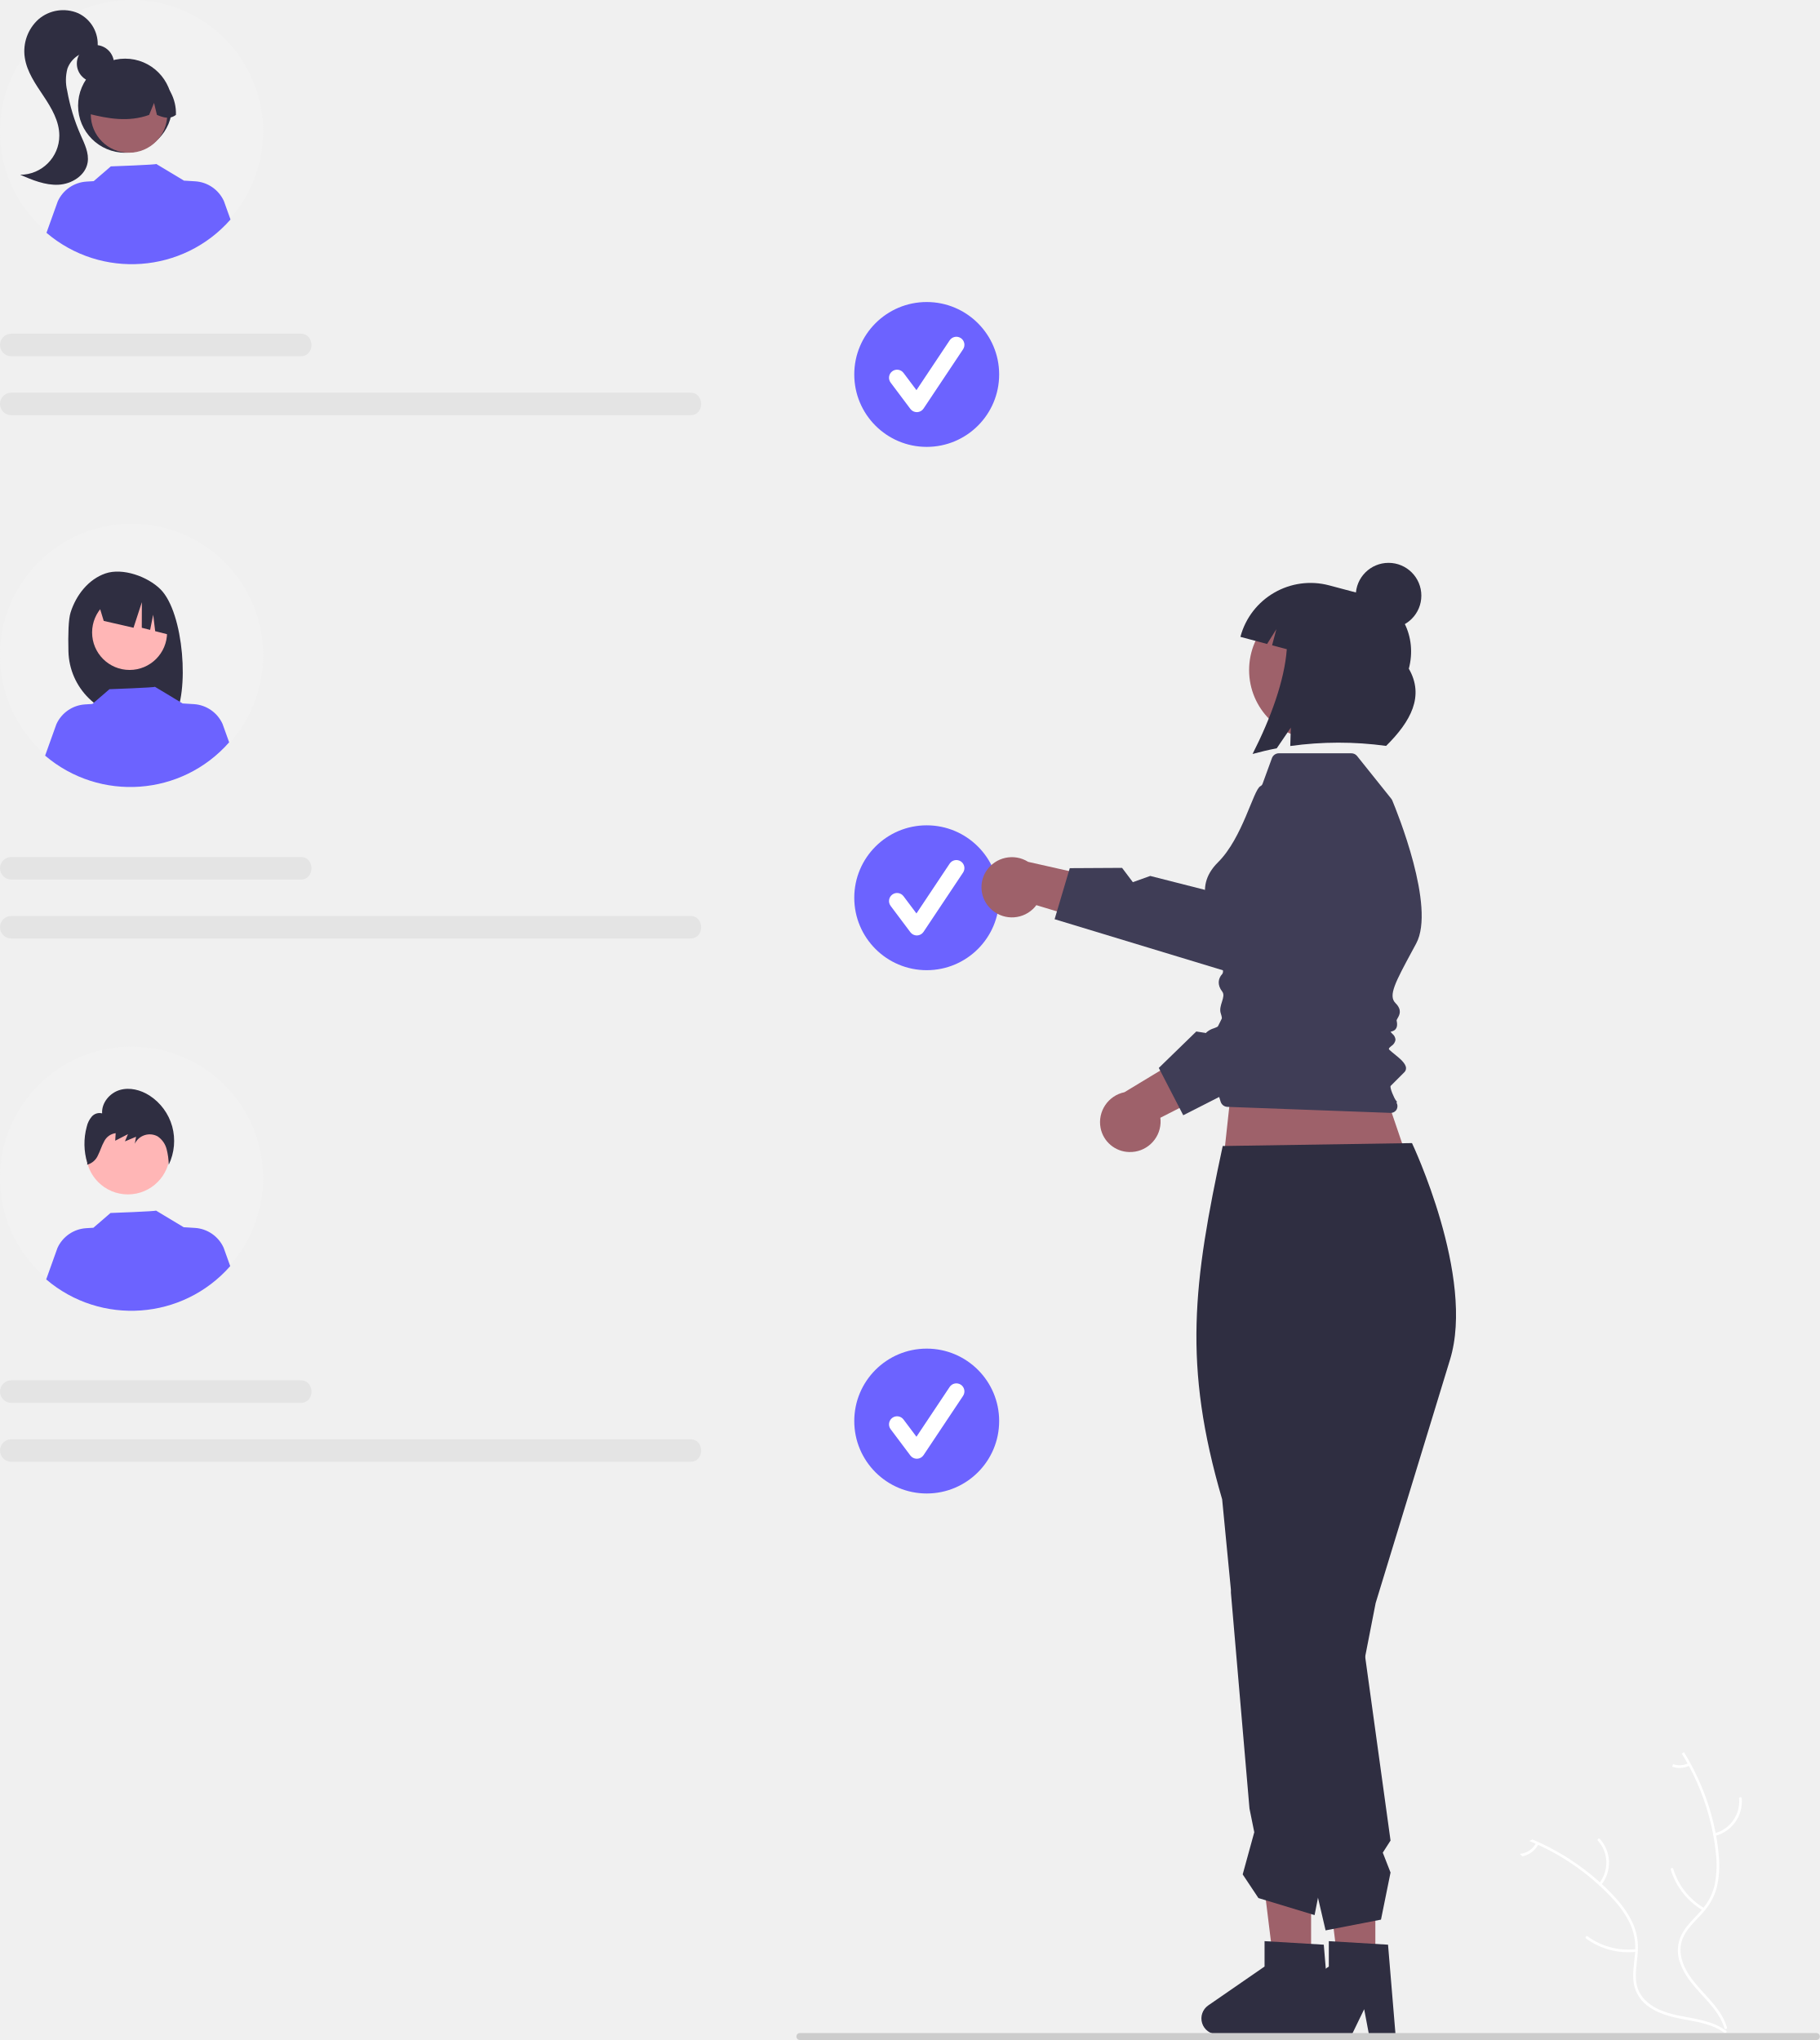
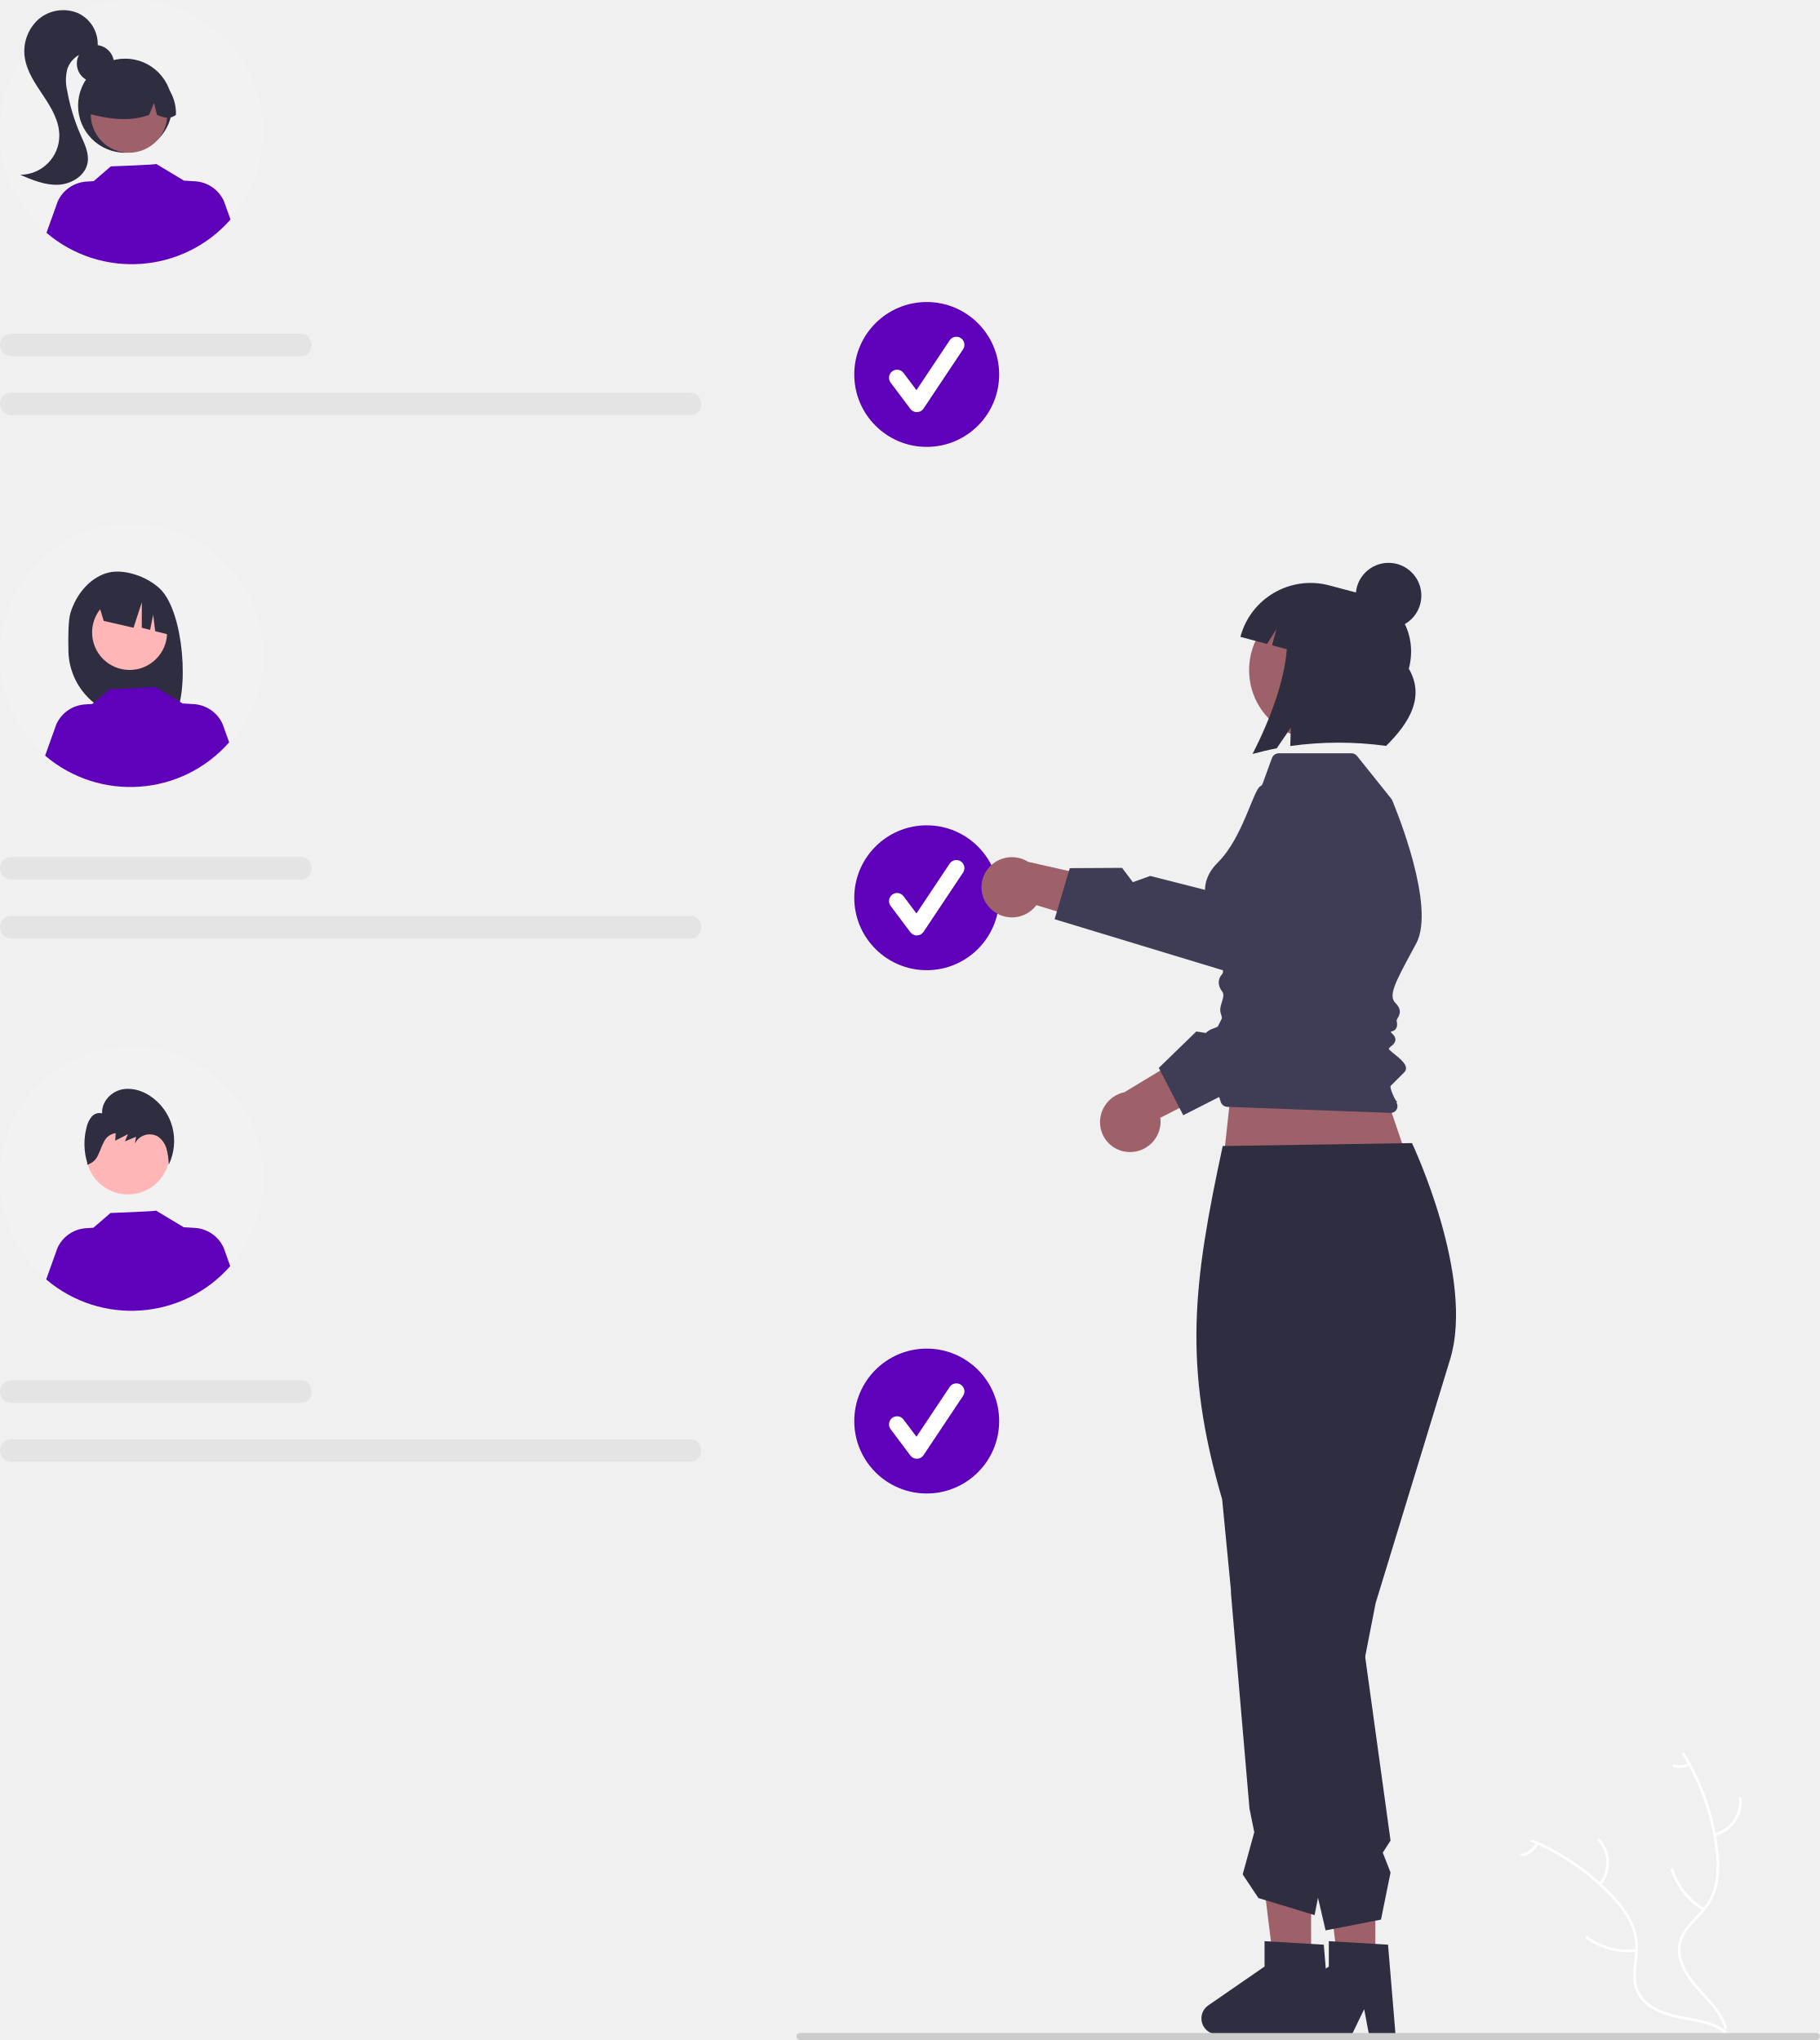
<svg xmlns="http://www.w3.org/2000/svg" data-name="Layer 1" width="623.099" height="698.644" viewBox="0 0 623.099 698.644">
  <circle cx="45.041" cy="45.041" r="45.041" fill="#f2f2f2" />
  <circle cx="32.672" cy="21.781" r="6.359" fill="#2f2e41" />
  <circle cx="42.847" cy="36.195" r="16.109" fill="#2f2e41" />
  <circle cx="44.18" cy="39.209" r="13.091" fill="#9e616a" />
  <path d="M341.521,126.543a14.995,14.995,0,0,0-22.798,13.087c6.67,1.675,13.678,2.956,20.792.401l1.68-4.111.99,4.114c2.166.885,4.338,1.635,6.51-.009A15.311,15.311,0,0,0,341.521,126.543Z" transform="translate(-288.4507 -100.6782)" fill="#2f2e41" />
  <path d="M315.203,105.197a13.007,13.007,0,0,0-13.576,2.091,14.712,14.712,0,0,0-4.695,13.092c.721,4.882,3.689,9.086,6.425,13.193s5.408,8.608,5.405,13.543a13.425,13.425,0,0,1-13.398,13.416c4.172,1.796,8.526,3.627,13.062,3.414s9.292-3.129,10.032-7.611c.533-3.229-1.051-6.377-2.372-9.371a66.289,66.289,0,0,1-4.633-15.25,15.329,15.329,0,0,1,.089-7.551,8.867,8.867,0,0,1,8.809-5.819l1.499-1.349A11.67,11.67,0,0,0,315.203,105.197Z" transform="translate(-288.4507 -100.6782)" fill="#2f2e41" />
-   <path d="M367.381,175.855a45.025,45.025,0,0,1-63.015,4.554l3.863-10.78a11.592,11.592,0,0,1,9.847-6.762l2.458-.151,5.86-5.054s15.79-.564,15.556-.834l9.565,5.753-.008-.04,3.76.23a11.587,11.587,0,0,1,9.847,6.762Z" transform="translate(-288.4507 -100.6782)" fill="#6c63ff" />
+   <path d="M367.381,175.855a45.025,45.025,0,0,1-63.015,4.554l3.863-10.78a11.592,11.592,0,0,1,9.847-6.762l2.458-.151,5.86-5.054s15.79-.564,15.556-.834l9.565,5.753-.008-.04,3.76.23a11.587,11.587,0,0,1,9.847,6.762Z" transform="translate(-288.4507 -100.6782)" fill="#5f00ba" />
  <path d="M378.532,325.179a45.041,45.041,0,1,1-44.961-45.121A44.924,44.924,0,0,1,378.532,325.179Z" transform="translate(-288.4507 -100.6782)" fill="#f2f2f2" />
  <path d="M312.616,310.448c1.862-5.935,6.098-11.379,11.955-13.386,5.858-2.006,14.434,1.05,18.838,5.439,8.055,8.028,10.021,35.606,4.487,44.321-1.101-.058-4.899-.101-6.013-.143l-1.576-5.253v5.201q-2.662-.082-5.366-.114a23.355,23.355,0,0,1-23.058-22.778C311.737,317.954,311.882,312.787,312.616,310.448Z" transform="translate(-288.4507 -100.6782)" fill="#2f2e41" />
  <circle cx="44.373" cy="216.605" r="12.836" fill="#ffb6b6" />
  <path d="M321.745,306.01l14.78-7.401h0A18.577,18.577,0,0,1,347.405,314l.368,4.413-6.189-1.575-.678-5.642-1.051,5.202-2.856-.727.027-8.76-2.858,8.754-10.201-2.344Z" transform="translate(-288.4507 -100.6782)" fill="#2f2e41" />
-   <path d="M366.915,354.906a45.025,45.025,0,0,1-63.015,4.554L307.763,348.68a11.592,11.592,0,0,1,9.847-6.762l2.458-.151,5.86-5.054s15.79-.564,15.556-.834l9.565,5.753-.008-.04,3.76.23a11.587,11.587,0,0,1,9.847,6.762Z" transform="translate(-288.4507 -100.6782)" fill="#6c63ff" />
+   <path d="M366.915,354.906a45.025,45.025,0,0,1-63.015,4.554L307.763,348.68a11.592,11.592,0,0,1,9.847-6.762l2.458-.151,5.86-5.054s15.79-.564,15.556-.834l9.565,5.753-.008-.04,3.76.23a11.587,11.587,0,0,1,9.847,6.762Z" transform="translate(-288.4507 -100.6782)" fill="#5f00ba" />
  <circle cx="45.041" cy="403.472" r="45.041" fill="#f2f2f2" />
  <circle cx="43.798" cy="394.674" r="14.377" fill="#ffb6b6" />
-   <path d="M367.282,534.286A45.025,45.025,0,0,1,304.267,538.84l3.863-10.78a11.592,11.592,0,0,1,9.847-6.762l2.458-.151,5.86-5.054s15.79-.564,15.556-.834l9.565,5.753-.008-.04,3.76.23a11.587,11.587,0,0,1,9.847,6.762Z" transform="translate(-288.4507 -100.6782)" fill="#6c63ff" />
+   <path d="M367.282,534.286A45.025,45.025,0,0,1,304.267,538.84l3.863-10.78a11.592,11.592,0,0,1,9.847-6.762l2.458-.151,5.86-5.054s15.79-.564,15.556-.834l9.565,5.753-.008-.04,3.76.23a11.587,11.587,0,0,1,9.847,6.762Z" transform="translate(-288.4507 -100.6782)" fill="#5f00ba" />
  <path d="M347.412,486.436a18.537,18.537,0,0,0-7.763-10.562c-3.018-1.931-6.785-2.916-10.205-1.895s-6.251,4.377-6.027,8.003a3.508,3.508,0,0,0-3.541,1.094,8.118,8.118,0,0,0-1.737,3.518,22.363,22.363,0,0,0,.21,12.384l-.068.578a5.606,5.606,0,0,0,3.721-3.233c.787-1.525,1.24-3.217,2.093-4.705a5.104,5.104,0,0,1,3.959-2.861l-.149,2.583q2.18-1.123,4.361-2.247l-1.037,2.481,3.808-1.592q-.213,1.193-.426,2.386a5.666,5.666,0,0,1,7.801-2.522,7.53,7.53,0,0,1,3.078,4.33,22.812,22.812,0,0,1,.737,5.404A18.899,18.899,0,0,0,347.412,486.436Z" transform="translate(-288.4507 -100.6782)" fill="#2f2e41" />
  <path d="M391.357,222.684H292.311a3.859,3.859,0,1,1,0-7.718h99.046C396.333,214.897,396.383,222.754,391.357,222.684Z" transform="translate(-288.4507 -100.6782)" fill="#e4e4e4" />
  <path d="M524.783,242.87H292.311a3.859,3.859,0,1,1,0-7.718h232.473C529.76,235.083,529.809,242.94,524.783,242.87Z" transform="translate(-288.4507 -100.6782)" fill="#e4e4e4" />
-   <circle cx="317.318" cy="128.24" r="24.806" fill="#6c63ff" />
+   <circle cx="317.318" cy="128.24" r="24.806" fill="#5f00ba" />
  <path d="M602.385,241.829a2.759,2.759,0,0,1-2.207-1.104l-6.767-9.023a2.759,2.759,0,1,1,4.415-3.311l4.428,5.903,11.372-17.057a2.759,2.759,0,1,1,4.592,3.061l-13.535,20.302a2.761,2.761,0,0,1-2.219,1.228C602.436,241.828,602.41,241.829,602.385,241.829Z" transform="translate(-288.4507 -100.6782)" fill="#fff" />
  <path d="M391.357,401.9H292.311a3.859,3.859,0,1,1,0-7.718h99.046C396.333,394.113,396.383,401.97,391.357,401.9Z" transform="translate(-288.4507 -100.6782)" fill="#e4e4e4" />
  <path d="M524.783,422.086H292.311a3.859,3.859,0,1,1,0-7.718h232.473C529.76,414.299,529.809,422.156,524.783,422.086Z" transform="translate(-288.4507 -100.6782)" fill="#e4e4e4" />
-   <circle cx="317.318" cy="307.456" r="24.806" fill="#6c63ff" />
+   <circle cx="317.318" cy="307.456" r="24.806" fill="#5f00ba" />
  <path d="M602.385,421.045a2.759,2.759,0,0,1-2.207-1.104l-6.767-9.023a2.759,2.759,0,1,1,4.415-3.311l4.428,5.903L613.624,396.452a2.759,2.759,0,0,1,4.592,3.061l-13.535,20.302a2.76,2.76,0,0,1-2.219,1.228C602.436,421.044,602.41,421.045,602.385,421.045Z" transform="translate(-288.4507 -100.6782)" fill="#fff" />
  <path d="M391.357,581.116H292.311a3.859,3.859,0,1,1,0-7.718h99.046C396.333,573.328,396.383,581.186,391.357,581.116Z" transform="translate(-288.4507 -100.6782)" fill="#e4e4e4" />
  <path d="M524.783,601.302H292.311a3.859,3.859,0,1,1,0-7.718h232.473C529.76,593.515,529.809,601.372,524.783,601.302Z" transform="translate(-288.4507 -100.6782)" fill="#e4e4e4" />
-   <circle cx="317.318" cy="486.672" r="24.806" fill="#6c63ff" />
+   <circle cx="317.318" cy="486.672" r="24.806" fill="#5f00ba" />
  <path d="M602.385,600.26a2.759,2.759,0,0,1-2.207-1.104l-6.767-9.023a2.759,2.759,0,1,1,4.415-3.311l4.428,5.903,11.372-17.057a2.759,2.759,0,1,1,4.592,3.061l-13.535,20.302a2.761,2.761,0,0,1-2.219,1.228C602.436,600.26,602.41,600.26,602.385,600.26Z" transform="translate(-288.4507 -100.6782)" fill="#fff" />
  <polygon points="418.481 401.478 483.481 401.478 467.481 354.478 423.481 355.478 418.481 401.478" fill="#9e616a" />
  <polygon points="470.936 672.331 458.107 672.331 452.004 622.848 470.938 622.849 470.936 672.331" fill="#9e616a" />
  <path d="M766.288,797.368h-9.103l-1.625-8.594-4.161,8.594h-24.143a5.427,5.427,0,0,1-3.084-9.893l19.28-13.316v-8.689l20.279,1.21Z" transform="translate(-288.4507 -100.6782)" fill="#2f2e41" />
  <polygon points="448.936 672.331 436.107 672.331 430.004 622.848 448.938 622.849 448.936 672.331" fill="#9e616a" />
  <path d="M744.288,797.368h-9.103l-1.625-8.594-4.161,8.594h-24.143a5.427,5.427,0,0,1-3.084-9.893l19.28-13.316v-8.689l20.279,1.21Z" transform="translate(-288.4507 -100.6782)" fill="#2f2e41" />
  <path d="M707.124,493.156l64.808-1s21.777,45.897,12.996,74.251L759.492,649.671,738.583,756.548l-19.232-5.837-5.388-8.103,3.968-14.452-1.639-8.091-6.361-73.909v-1l-3-31c-13.504-46.144-9.911-73.994.192-121Z" transform="translate(-288.4507 -100.6782)" fill="#2f2e41" />
  <polygon points="464.226 544.028 476.138 630.337 473.481 634.478 476.138 641.286 472.866 657.42 453.899 661.102 435.92 583.95 464.226 544.028" fill="#2f2e41" />
  <path d="M708.868,479.753c-.015,0-.03 0-.046 0a2.503,2.503,0,0,1-2.402-1.759c-3.139-9.919-6.527-22.098-4.842-23.783a6.896,6.896,0,0,1,2.516-1.374c2.018-.765,3.611-1.37,2.363-5.114-.893-2.678,1.9-5.648.493-7.465-1.794-2.317-1.372-4.537,0-6,1.289-1.375-2.423-7.754-.352-14.294a1.505,1.505,0,0,0-.158-1.253C703.841,414.544,696.265,405.163,705.5,396c8.484-8.418,12.113-24.87,14.532-26.074a1.506,1.506,0,0,0,.743-.836l3.202-8.776a2.529,2.529,0,0,1,2.369-1.657h24.826a2.511,2.511,0,0,1,1.97.946l11.689,14.612a2.449,2.449,0,0,1,.354.596c1.547,3.697,14.923,36.479,8.186,48.991l-1.237,2.292c-5.943,11.007-8.404,15.563-5.85,18.117,2.353,2.353,1.35,4.096.75,5.138-.186.323-.396.688-.36.852.69,3.108-1.059,3.558-1.898,3.774-.057.015-.123.032-.184.049a6.205,6.205,0,0,0,.692.779,2.748,2.748,0,0,1,1.001,2.018,3.12,3.12,0,0,1-1.44,2.105c-.386.323-.823.688-.832.933-.005.144.163.328.264.424.434.417,1.026.896,1.654,1.404,1.817,1.471,3.876,3.137,3.96,4.736a1.911,1.911,0,0,1-.607,1.495l-4.673,4.671c-.337.591,1.207,4.251,1.902,5.073l.322.38-.234.199a2.433,2.433,0,0,1,.154,2.243,2.307,2.307,0,0,1-2.15,1.327Z" transform="translate(-288.4507 -100.6782)" fill="#3f3d56" />
  <path d="M627.454,411.696a10.449,10.449,0,0,0,14.651.33,10.268,10.268,0,0,0,1.203-1.358l35.215,10.674-5.403-18.149L640.508,395.839a10.486,10.486,0,0,0-14.376,3.178,10.21,10.21,0,0,0,1.322,12.68Z" transform="translate(-288.4507 -100.6782)" fill="#9e616a" />
  <path d="M649.563,415.482,654.757,398l17.906-.099,3.689,4.896,5.95-2.132,18.906,4.813,19.974-32.273a12.969,12.969,0,0,1,19.781-2.743h0a12.897,12.897,0,0,1,2.502,16.008l-28.039,49.008Z" transform="translate(-288.4507 -100.6782)" fill="#3f3d56" />
  <path d="M675.049,495.214a10.449,10.449,0,0,0,10.79-9.917,10.267,10.267,0,0,0-.074-1.813l32.783-16.713-16.474-9.338-28.606,17.302a10.486,10.486,0,0,0-8.161,12.255,10.21,10.21,0,0,0,9.741,8.224Z" transform="translate(-288.4507 -100.6782)" fill="#9e616a" />
  <path d="M693.61,482.619l-8.373-16.202,12.839-12.482,6.052.973,2.812-5.661,16.964-9.634-7.969-37.108a12.969,12.969,0,0,1,12.358-15.687h0a12.897,12.897,0,0,1,12.898,9.805l13.754,54.761Z" transform="translate(-288.4507 -100.6782)" fill="#3f3d56" />
  <circle cx="451.547" cy="229.491" r="23.838" fill="#9e616a" />
  <path d="M743.595,301.157l2.892.77.982.261,11.006,2.93c9.755,2.597,15.296,13.599,12.374,24.574,5.394,9.351.72,18.023-7.774,26.437a119.656,119.656,0,0,0-32.82.039l.19-6.301-4.819,7.082q-4.126.798-8.279,1.944c6.292-12.391,10.93-25.189,11.721-35.879l-5.04-1.342,1.468-5.516-3.179,5.06-9.137-2.432,0,0A24.857,24.857,0,0,1,743.595,301.157Z" transform="translate(-288.4507 -100.6782)" fill="#2f2e41" />
  <circle cx="475.459" cy="203.987" r="11.226" fill="#2f2e41" />
  <path d="M879.801,795.132c7.97-18.67,13.59-38.99,10.93-59.1a65.244,65.244,0,0,0-5.88-19.65,59.558,59.558,0,0,0-9.22-13.93,8.35,8.35,0,0,0-10.57-1.7c-.26.15-.52.31-.76.48a8.751,8.751,0,0,0-2.97,3.63,6.283,6.283,0,0,0-.31.86,8.938,8.938,0,0,0-.29,3.79,95.571,95.571,0,0,1-.9,31.11q-.765,3.915-1.87,7.76a77.517,77.517,0,0,0-5.27-5.93,65.322,65.322,0,0,0-16.45-12.12h-.01c-.03-.02-.05-.03-.08-.05-7.38-3.76-17.22-2.2-22.97.36-.38.16-.74.34-1.09.51-3,1.54-4.49,3.31-3.21,4.47.29.25.58.51.85.77a95.698,95.698,0,0,1,21.06,28.34v.01a93.306,93.306,0,0,1,5.21,13.16c1.93,6.23,3.53,13.14,7.3,18.22a16.381,16.381,0,0,0,1.25,1.53l33.68-.27c.08-.04.15-.07.23-.11l1.34.05c-.05-.24-.11-.48-.17-.72v-.02c-.03-.13-.07-.27-.1-.39-.03-.1-.05-.19-.07-.27.06-.15.12-.29.19-.44C879.701,795.362,879.751,795.252,879.801,795.132Z" transform="translate(-288.4507 -100.6782)" fill="#f0f0f0" />
  <path d="M879.631,796.582a.441.441,0,0,1-.69.3,18.266,18.266,0,0,0-4.51-2.39c-.01-.01-.01,0-.01,0a37.983,37.983,0,0,0-6.24-1.66c-.02,0-.03-.01-.05-.01-.86-.17-1.72-.32-2.58-.48-4.18-.77-8.43-1.7-12.05-4.08a12.277,12.277,0,0,1-5.63-8.33c-.53-3.35.14-6.72.42-10.06.02-.24.04-.49.05-.73.02-.31.03-.61.03-.91a19.4,19.4,0,0,0-1.78-8.8,34.905,34.905,0,0,0-6.36-8.94q-1.995-2.145-4.16-4.13h-.01c-.06-.06-.11-.11-.17-.16,0-.01-.01-.02-.02-.03a81.074,81.074,0,0,0-20.75-13.7c-.27-.12-.55-.25-.83-.37-.73-.33-1.46-.64-2.2-.95.35-.17.71-.35,1.09-.51a82.989,82.989,0,0,1,23.09,14.66c.23.2.46.41.68.62q2.595,2.4,4.94,5.03a32.506,32.506,0,0,1,5.99,9.16,20.412,20.412,0,0,1,1.39,8.58c-.02.56-.06,1.12-.11,1.69-.31,3.37-1,6.85-.23,10.22.88,3.84,3.86,6.52,7.32,8.16a31.635,31.635,0,0,0,7.16,2.22c5.1,1.07,10.37,1.59,14.83,4.33h.01c.07.05.14.09.2.13.01,0,.01,0,.01.01a9.486,9.486,0,0,1,.93.63c.02.01.04.03.06.04a.571.571,0,0,1,.08.07A.444.444,0,0,1,879.631,796.582Z" transform="translate(-288.4507 -100.6782)" fill="#fff" />
  <path d="M836.688,746.265a12.205,12.205,0,0,0-.405-15.799c-.392-.435-1.087.154-.694.589a11.302,11.302,0,0,1,.347,14.697c-.37.454.385.964.753.512Z" transform="translate(-288.4507 -100.6782)" fill="#fff" />
  <path d="M848.661,768.201a23.524,23.524,0,0,1-16.58-4.362c-.473-.346-.985.407-.512.753a24.469,24.469,0,0,0,17.262,4.504c.583-.069.41-.964-.17-.894Z" transform="translate(-288.4507 -100.6782)" fill="#fff" />
  <path d="M815.181,732.362c-.02.04-.04.07-.06.11a7.764,7.764,0,0,1-5.39,3.92c-.27-.26-.56-.52-.85-.77a.334.334,0,0,1,.15-.05,6.909,6.909,0,0,0,5.26-3.47c.05-.08.1-.17.14-.25a.451.451,0,0,1,.63-.12A.47.47,0,0,1,815.181,732.362Z" transform="translate(-288.4507 -100.6782)" fill="#fff" />
  <path d="M879.801,795.132a.426.426,0,0,1-.15.35.575.575,0,0,1-.27.11.391.391,0,0,1-.46-.29c-1.38-4.64-4.76-8.2-7.96-11.69-2.88-3.13-5.71-6.43-7.16-10.5a12.279,12.279,0,0,1,.52-10.05,17.724,17.724,0,0,1,1.73-2.62c1.43-1.82,3.13-3.44,4.66-5.16.16-.18.32-.37.47-.55.21-.23.4-.47.58-.71a19.345,19.345,0,0,0,3.87-8.1,34.797,34.797,0,0,0,.31-10.97q-.3-2.91-.83-5.78c-.02-.09-.03-.17-.05-.25a80.771,80.771,0,0,0-8.32-23.47c-.15-.27-.29-.54-.44-.8-.64-1.16-1.3-2.3-2-3.42.24-.17.5-.33.76-.48a82.833,82.833,0,0,1,5.97,11.63,81.254,81.254,0,0,1,4.87,16.05c.07.3.12.61.17.91.42,2.31.73,4.65.92,6.98a32.336,32.336,0,0,1-.74,10.92,20.376,20.376,0,0,1-4.07,7.71q-.51.645-1.08,1.26c-1.52,1.66-3.2,3.27-4.57,5.08a15.11,15.11,0,0,0-1.77,2.94c-1.61,3.6-.85,7.54.93,10.92,3.22,6.15,9.36,10.34,12.63,16.37a18.608,18.608,0,0,1,1.46,3.49A.502.502,0,0,1,879.801,795.132Z" transform="translate(-288.4507 -100.6782)" fill="#fff" />
  <path d="M875.657,729.448a12.205,12.205,0,0,0,9.189-12.858c-.051-.584-.96-.532-.909.053a11.302,11.302,0,0,1-8.572,11.944c-.569.14-.273,1.001.292.862Z" transform="translate(-288.4507 -100.6782)" fill="#fff" />
  <path d="M872.01,754.171a23.524,23.524,0,0,1-10.612-13.465c-.17-.561-1.032-.268-.862.292a24.469,24.469,0,0,0,11.071,13.989c.507.295.907-.523.403-.816Z" transform="translate(-288.4507 -100.6782)" fill="#fff" />
  <path d="M866.851,705.402c-.04.02-.07.03-.11.05a7.703,7.703,0,0,1-5.72.27,6.283,6.283,0,0,1,.31-.86,6.833,6.833,0,0,0,4.97-.21c.09-.03.17-.07.26-.11a.458.458,0,0,1,.58.28A.481.481,0,0,1,866.851,705.402Z" transform="translate(-288.4507 -100.6782)" fill="#fff" />
  <path d="M910.359,799.322h-347.988a1.191,1.191,0,1,1,0-2.381h347.988a1.191,1.191,0,1,1,0,2.381Z" transform="translate(-288.4507 -100.6782)" fill="#ccc" />
</svg>
